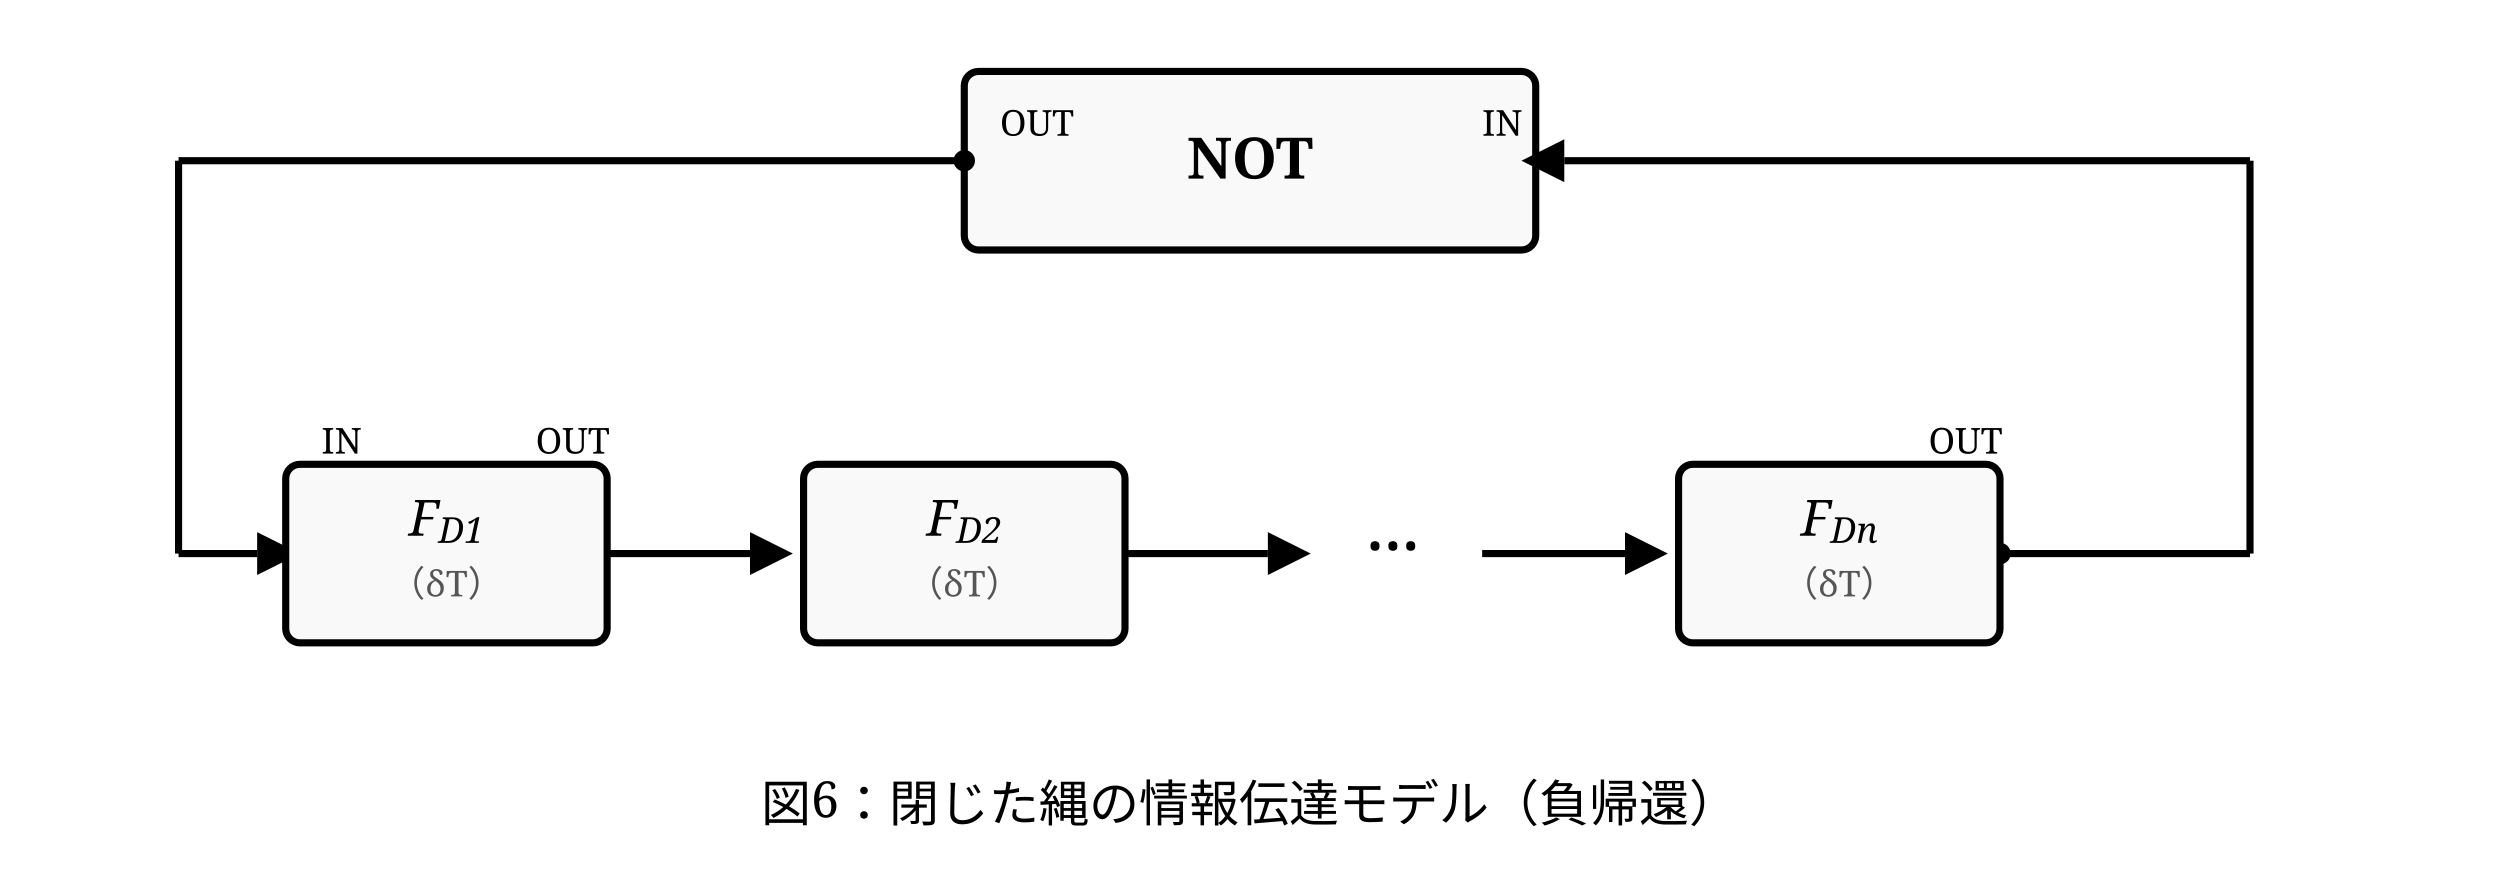
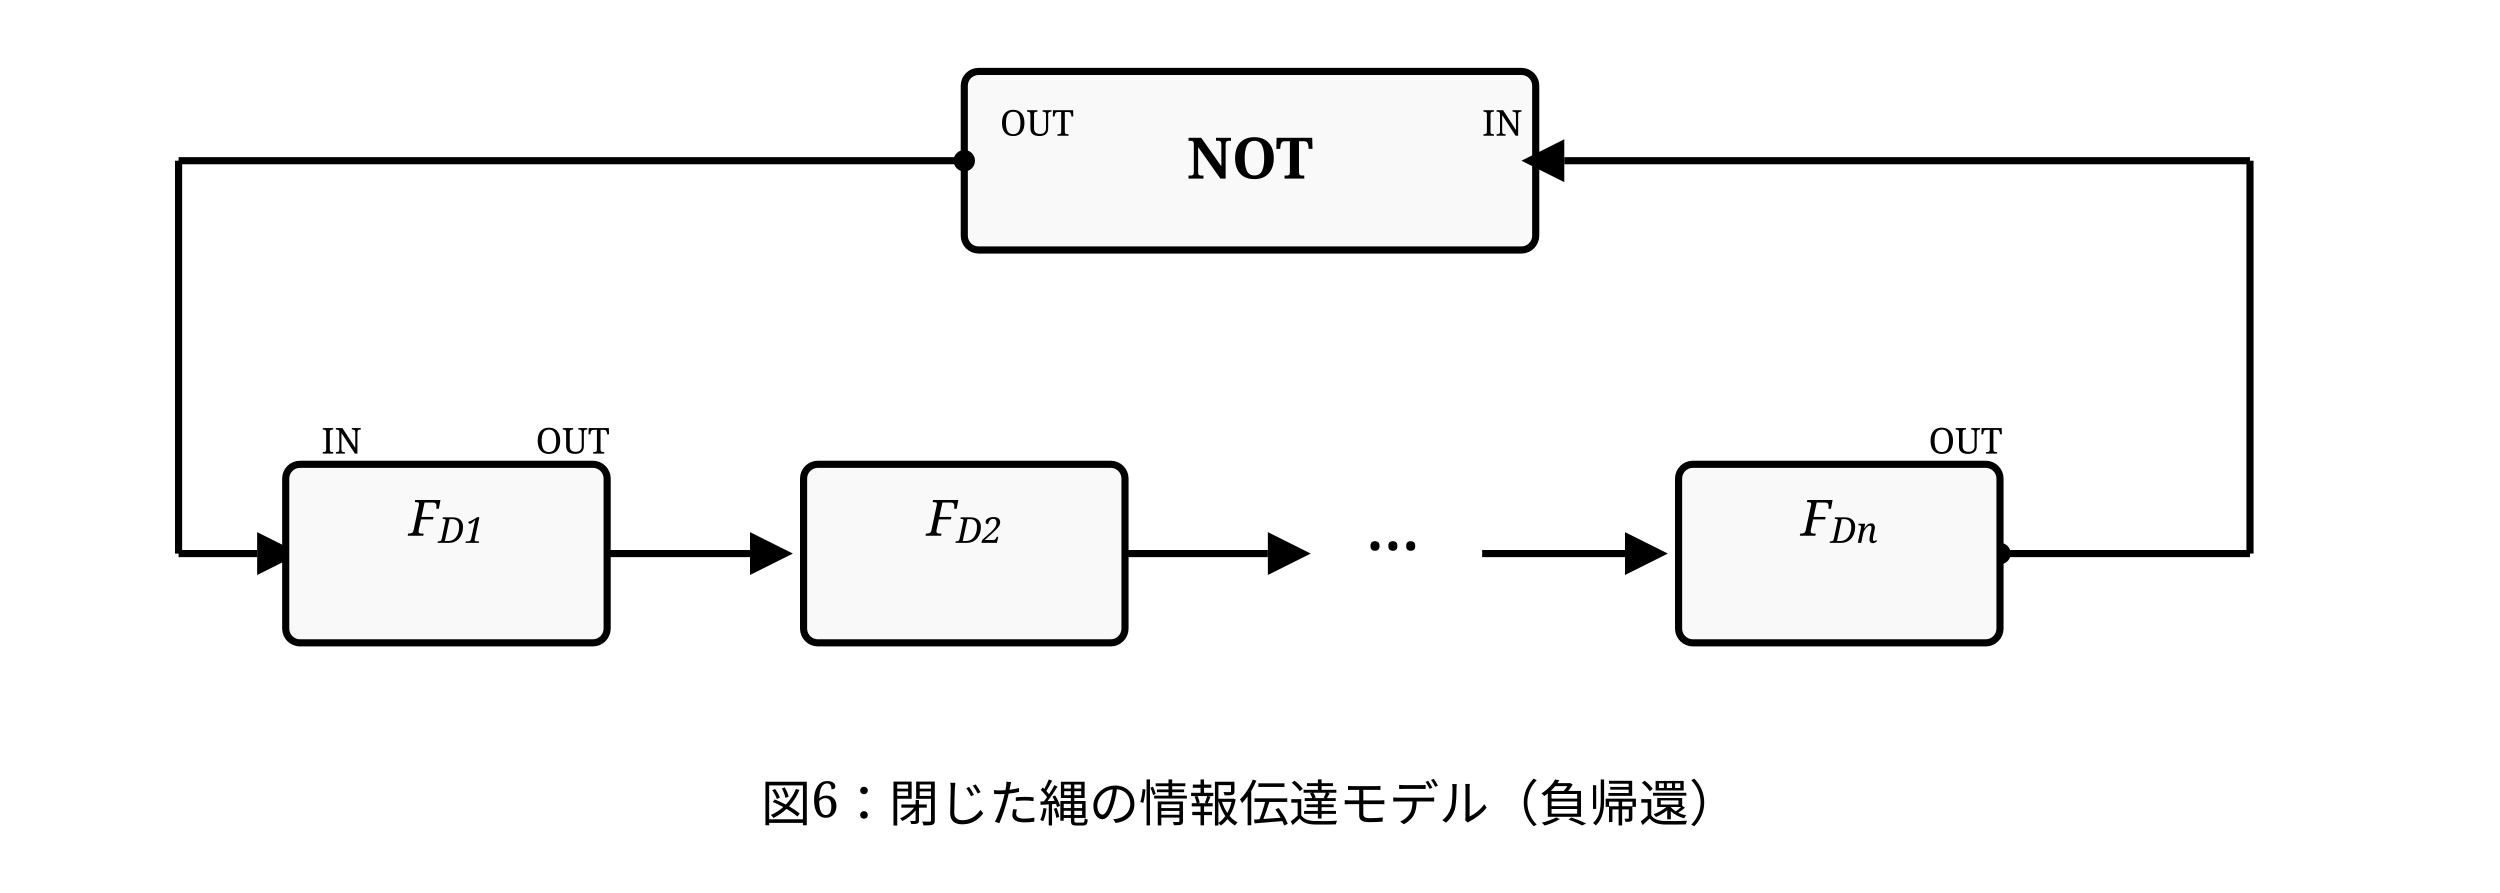
<svg xmlns="http://www.w3.org/2000/svg" viewBox="0 0 700 250" width="700" height="250">
  <rect x="270" y="20" width="160" height="50" fill="#f9f9f9" stroke="#000" stroke-width="2" rx="4" />
  <text x="350" y="50" text-anchor="middle" font-family="serif" font-size="16" font-weight="bold">NOT</text>
  <text x="280" y="38" font-family="serif" font-size="10">OUT</text>
  <text x="415" y="38" font-family="serif" font-size="10">IN</text>
  <circle cx="560" cy="155" r="3" fill="#000" />
  <line x1="560" y1="155" x2="630" y2="155" stroke="#000" stroke-width="2" />
  <line x1="630" y1="155" x2="630" y2="45" stroke="#000" stroke-width="2" />
  <line x1="630" y1="45" x2="438" y2="45" stroke="#000" stroke-width="2" />
  <polygon points="438,39 426,45 438,51" fill="#000" />
  <circle cx="270" cy="45" r="3" fill="#000" />
  <line x1="270" y1="45" x2="50" y2="45" stroke="#000" stroke-width="2" />
  <line x1="50" y1="45" x2="50" y2="155" stroke="#000" stroke-width="2" />
  <line x1="50" y1="155" x2="72" y2="155" stroke="#000" stroke-width="2" />
  <polygon points="72,149 84,155 72,161" fill="#000" />
  <rect x="80" y="130" width="90" height="50" fill="#f9f9f9" stroke="#000" stroke-width="2" rx="4" />
  <text x="125" y="150" text-anchor="middle" font-family="serif" font-size="14" font-style="italic">F<tspan baseline-shift="sub" font-size="10">D1</tspan>
  </text>
-   <text x="125" y="167" text-anchor="middle" font-family="serif" font-size="10" fill="#555">（δT）</text>
  <text x="90" y="127" font-family="serif" font-size="10">IN</text>
  <text x="150" y="127" font-family="serif" font-size="10">OUT</text>
  <line x1="170" y1="155" x2="210" y2="155" stroke="#000" stroke-width="2" />
  <polygon points="210,149 222,155 210,161" fill="#000" />
  <rect x="225" y="130" width="90" height="50" fill="#f9f9f9" stroke="#000" stroke-width="2" rx="4" />
  <text x="270" y="150" text-anchor="middle" font-family="serif" font-size="14" font-style="italic">F<tspan baseline-shift="sub" font-size="10">D2</tspan>
  </text>
-   <text x="270" y="167" text-anchor="middle" font-family="serif" font-size="10" fill="#555">（δT）</text>
  <line x1="315" y1="155" x2="355" y2="155" stroke="#000" stroke-width="2" />
  <polygon points="355,149 367,155 355,161" fill="#000" />
  <text x="390" y="160" text-anchor="middle" font-family="serif" font-size="20">···</text>
  <line x1="415" y1="155" x2="455" y2="155" stroke="#000" stroke-width="2" />
  <polygon points="455,149 467,155 455,161" fill="#000" />
  <rect x="470" y="130" width="90" height="50" fill="#f9f9f9" stroke="#000" stroke-width="2" rx="4" />
  <text x="515" y="150" text-anchor="middle" font-family="serif" font-size="14" font-style="italic">F<tspan baseline-shift="sub" font-size="10">Dn</tspan>
  </text>
-   <text x="515" y="167" text-anchor="middle" font-family="serif" font-size="10" fill="#555">（δT）</text>
  <text x="540" y="127" font-family="serif" font-size="10">OUT</text>
  <text x="350" y="230" text-anchor="middle" font-family="serif" font-size="14">図6：閉じた縄の情報伝達モデル（負帰還）</text>
</svg>
